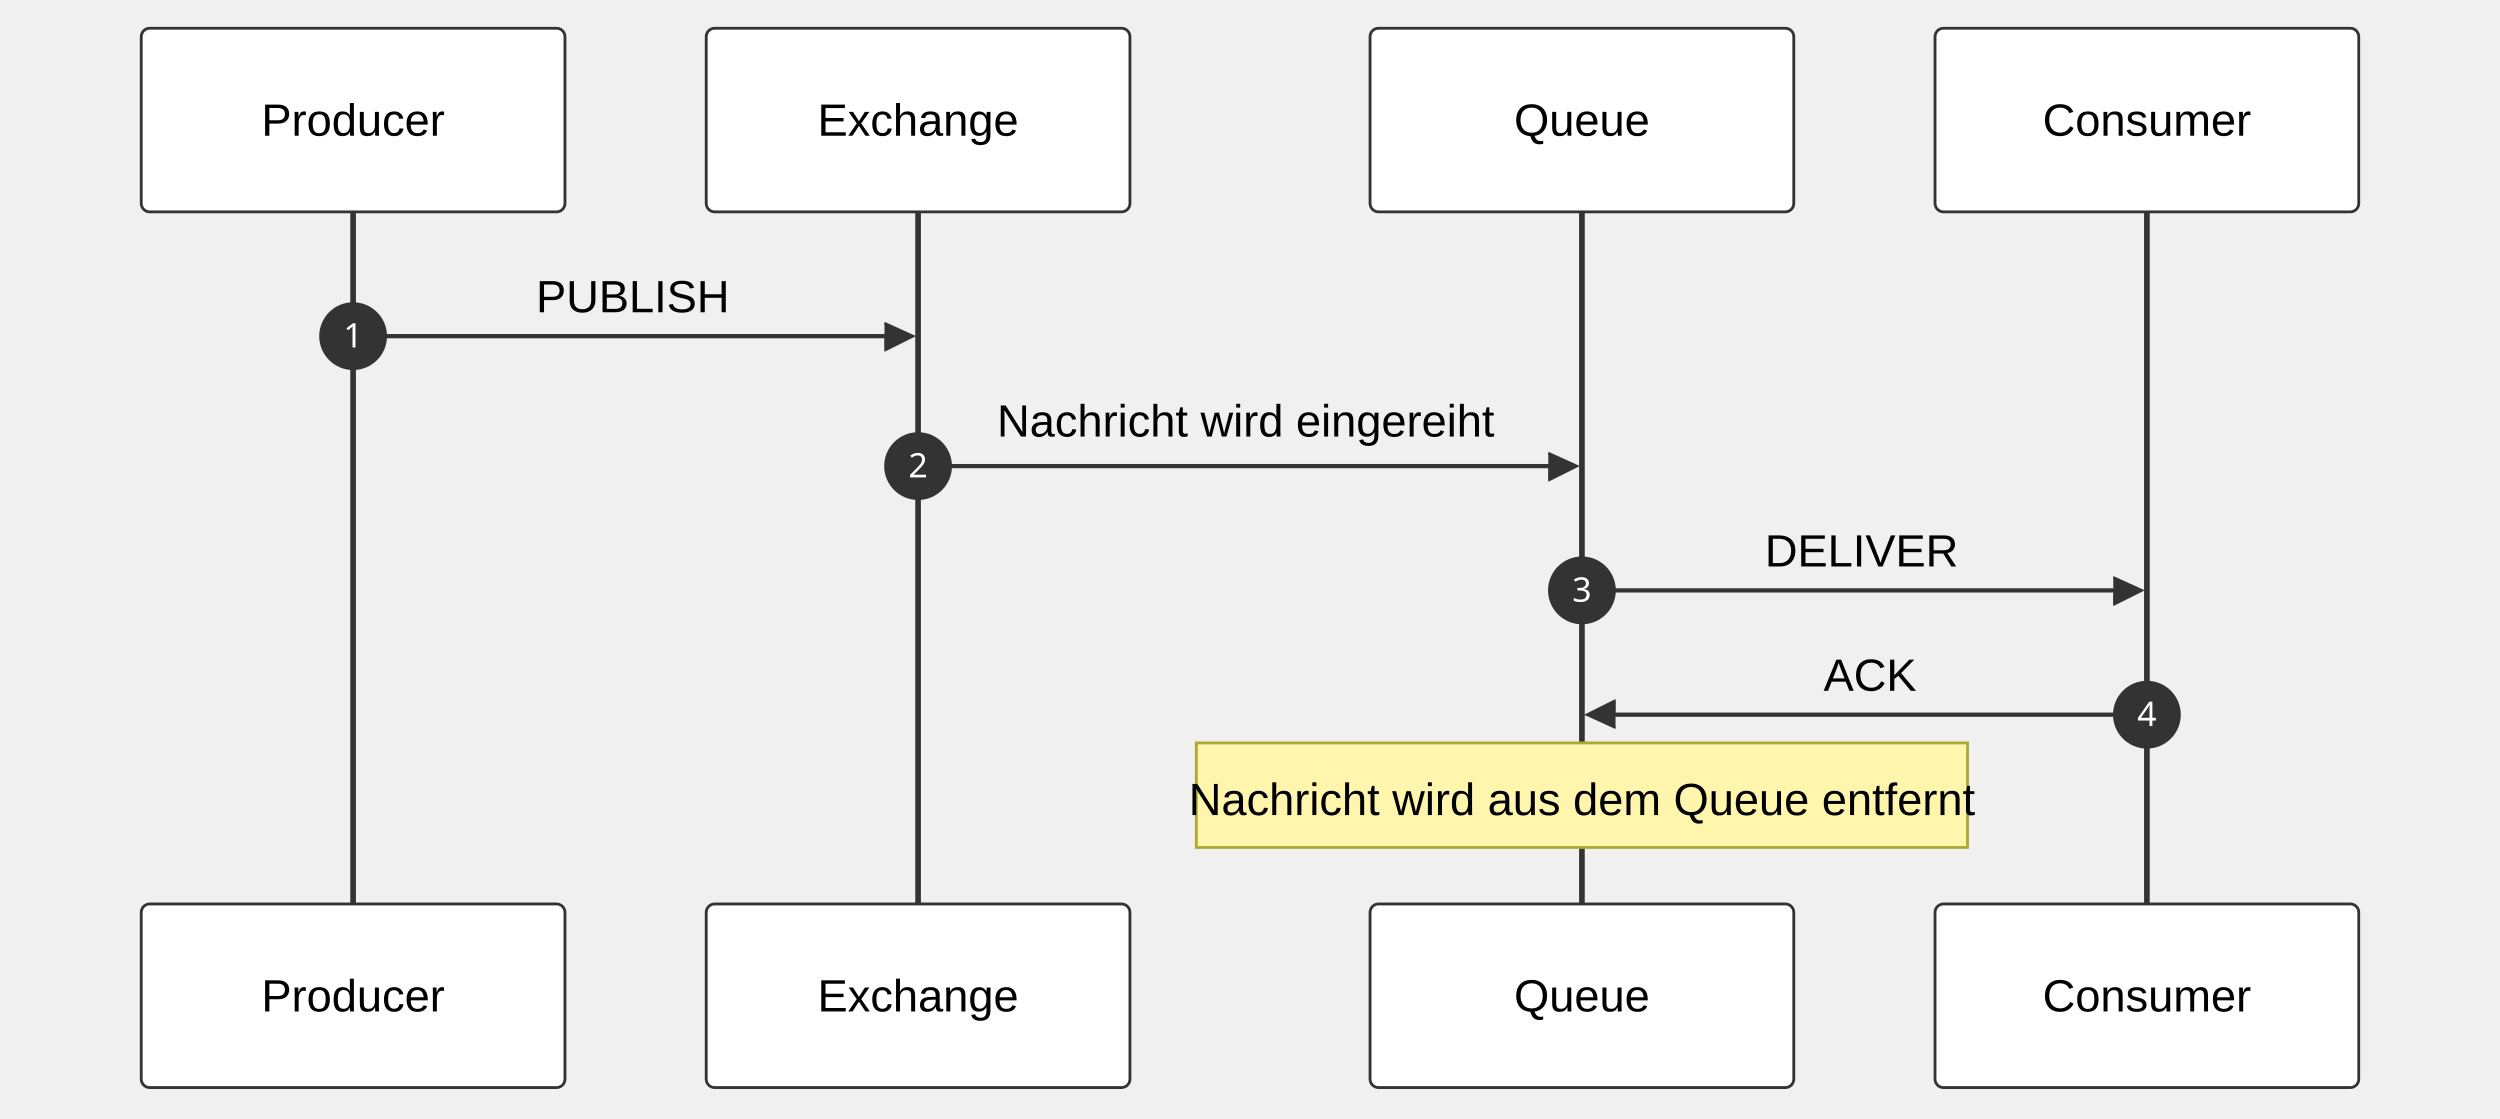
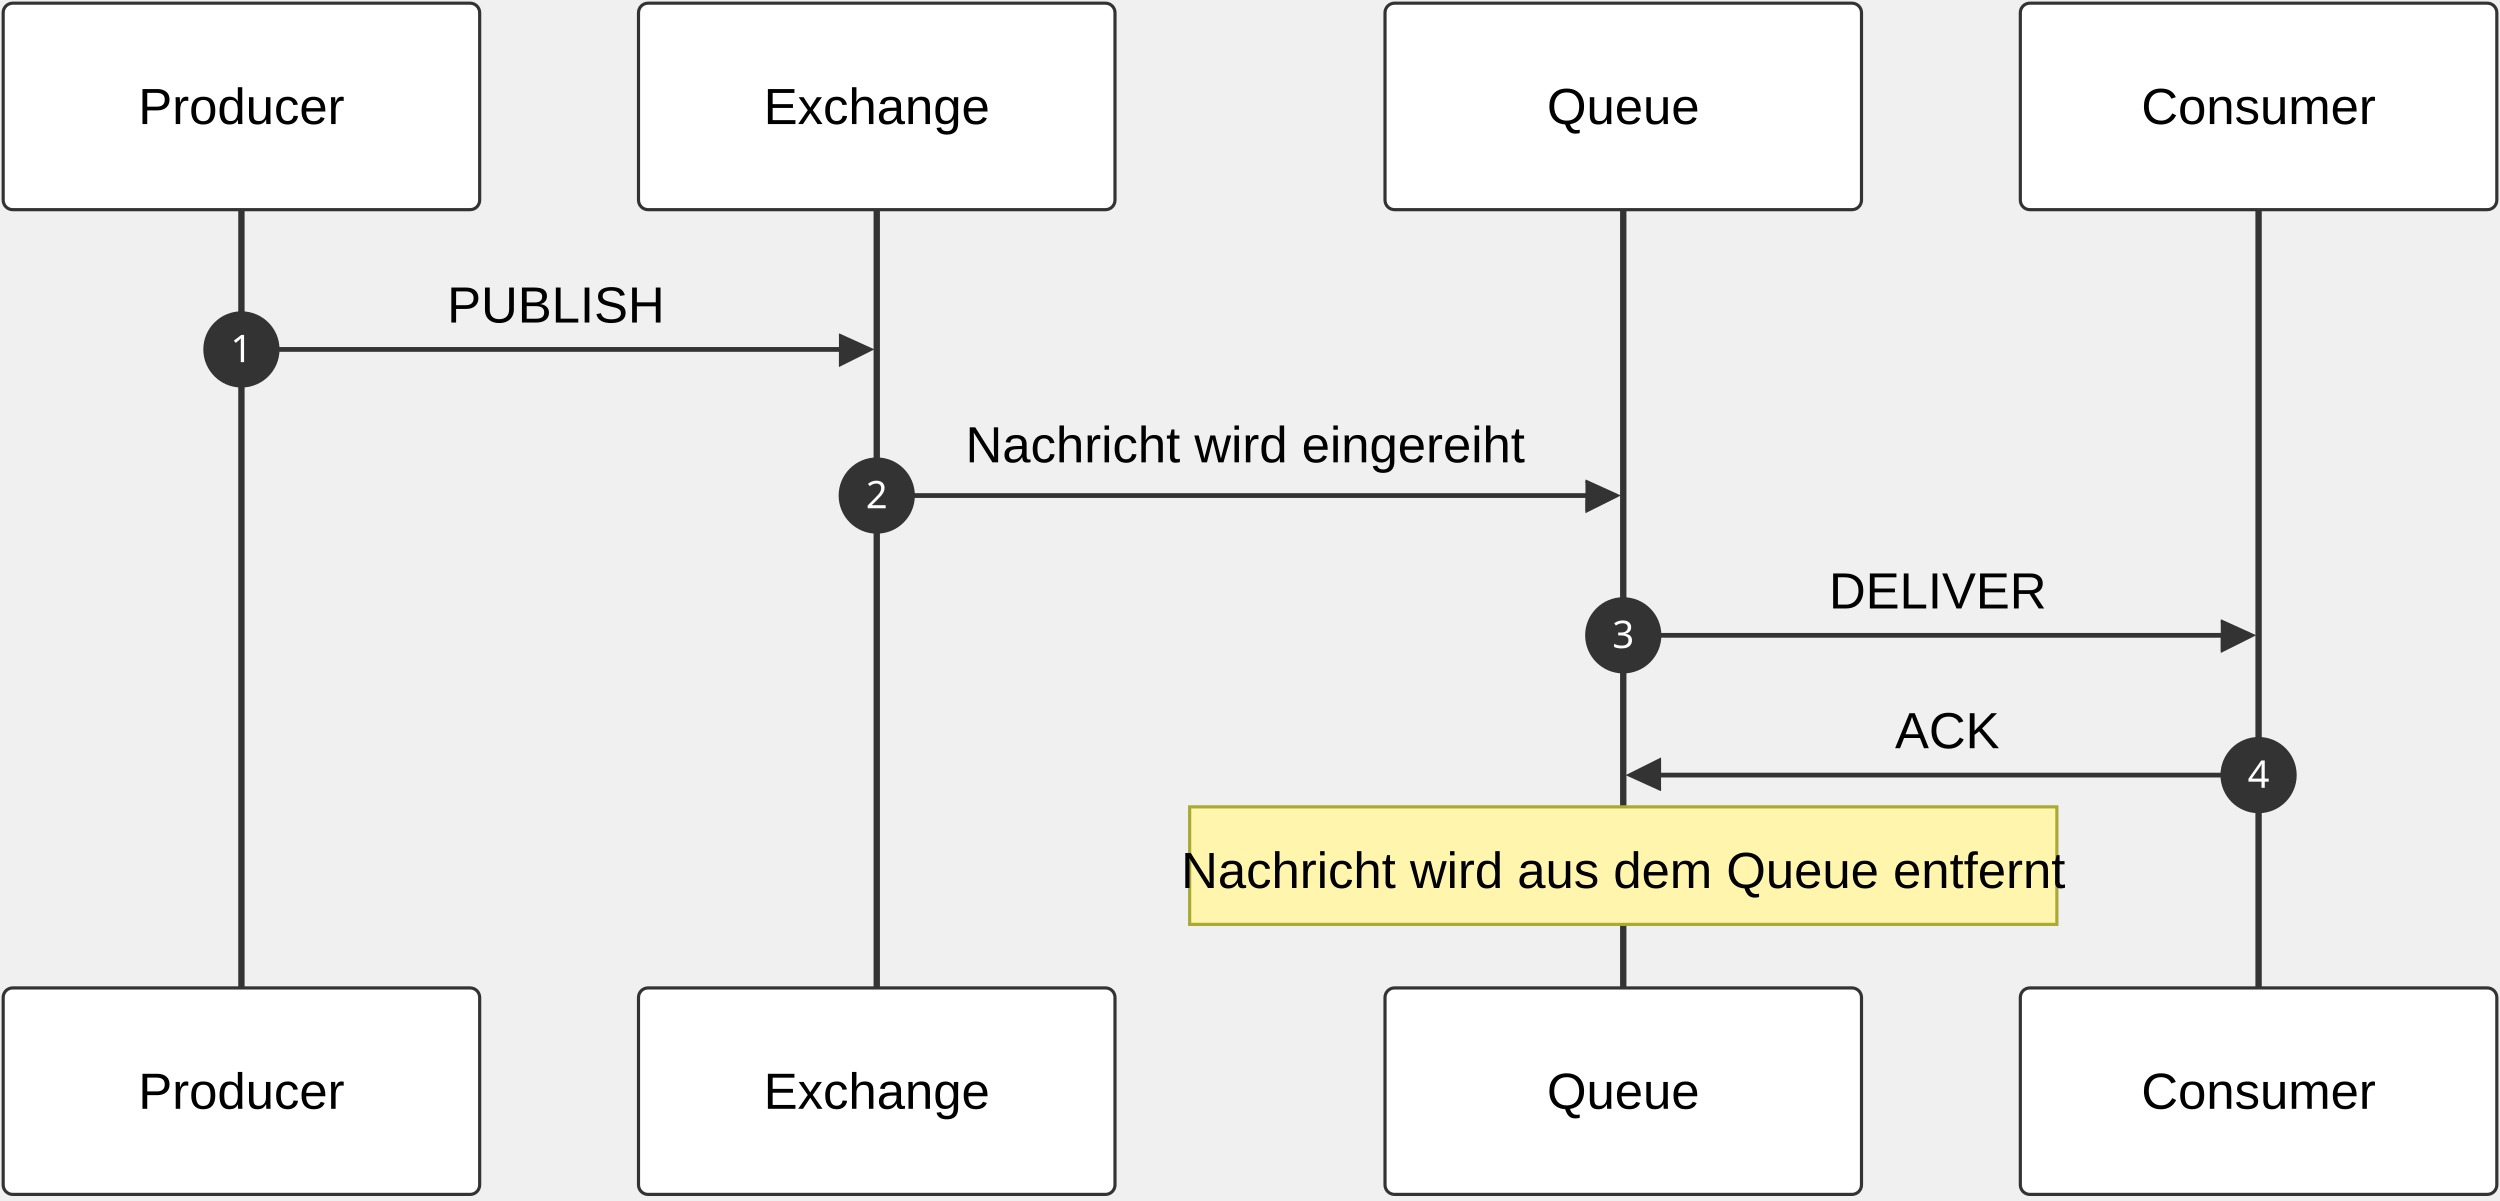
- <svg xmlns="http://www.w3.org/2000/svg" id="my-svg" width="100%" style="max-width: 885px; background-color: white;" viewBox="-50 -10 885 396" role="graphics-document document" aria-roledescription="sequence">
+ <svg xmlns="http://www.w3.org/2000/svg" id="my-svg" width="100%" style="max-width: 787px; background-color: white;" viewBox="-1 -1 787 378" role="graphics-document document" aria-roledescription="sequence">
  <g>
    <rect x="635" y="310" fill="#eaeaea" stroke="#666" width="150" height="65" name="C" rx="3" ry="3" class="actor actor-bottom" />
    <text x="710" y="342.5" dominant-baseline="central" alignment-baseline="central" class="actor actor-box" style="text-anchor: middle; font-size: 16px; font-weight: 400;">
      <tspan x="710" dy="0">Consumer</tspan>
    </text>
  </g>
  <g>
    <rect x="435" y="310" fill="#eaeaea" stroke="#666" width="150" height="65" name="Q" rx="3" ry="3" class="actor actor-bottom" />
    <text x="510" y="342.5" dominant-baseline="central" alignment-baseline="central" class="actor actor-box" style="text-anchor: middle; font-size: 16px; font-weight: 400;">
      <tspan x="510" dy="0">Queue</tspan>
    </text>
  </g>
  <g>
    <rect x="200" y="310" fill="#eaeaea" stroke="#666" width="150" height="65" name="E" rx="3" ry="3" class="actor actor-bottom" />
    <text x="275" y="342.5" dominant-baseline="central" alignment-baseline="central" class="actor actor-box" style="text-anchor: middle; font-size: 16px; font-weight: 400;">
      <tspan x="275" dy="0">Exchange</tspan>
    </text>
  </g>
  <g>
    <rect x="0" y="310" fill="#eaeaea" stroke="#666" width="150" height="65" name="P" rx="3" ry="3" class="actor actor-bottom" />
    <text x="75" y="342.5" dominant-baseline="central" alignment-baseline="central" class="actor actor-box" style="text-anchor: middle; font-size: 16px; font-weight: 400;">
      <tspan x="75" dy="0">Producer</tspan>
    </text>
  </g>
  <g>
    <line id="actor3" x1="710" y1="65" x2="710" y2="310" class="actor-line 200" stroke-width="0.5px" stroke="#999" name="C" data-et="life-line" data-id="C" />
    <g id="root-3" data-et="participant" data-type="participant" data-id="C">
      <rect x="635" y="0" fill="#eaeaea" stroke="#666" width="150" height="65" name="C" rx="3" ry="3" class="actor actor-top" />
      <text x="710" y="32.5" dominant-baseline="central" alignment-baseline="central" class="actor actor-box" style="text-anchor: middle; font-size: 16px; font-weight: 400;">
        <tspan x="710" dy="0">Consumer</tspan>
      </text>
    </g>
  </g>
  <g>
    <line id="actor2" x1="510" y1="65" x2="510" y2="310" class="actor-line 200" stroke-width="0.5px" stroke="#999" name="Q" data-et="life-line" data-id="Q" />
    <g id="root-2" data-et="participant" data-type="participant" data-id="Q">
      <rect x="435" y="0" fill="#eaeaea" stroke="#666" width="150" height="65" name="Q" rx="3" ry="3" class="actor actor-top" />
      <text x="510" y="32.5" dominant-baseline="central" alignment-baseline="central" class="actor actor-box" style="text-anchor: middle; font-size: 16px; font-weight: 400;">
        <tspan x="510" dy="0">Queue</tspan>
      </text>
    </g>
  </g>
  <g>
    <line id="actor1" x1="275" y1="65" x2="275" y2="310" class="actor-line 200" stroke-width="0.5px" stroke="#999" name="E" data-et="life-line" data-id="E" />
    <g id="root-1" data-et="participant" data-type="participant" data-id="E">
      <rect x="200" y="0" fill="#eaeaea" stroke="#666" width="150" height="65" name="E" rx="3" ry="3" class="actor actor-top" />
      <text x="275" y="32.5" dominant-baseline="central" alignment-baseline="central" class="actor actor-box" style="text-anchor: middle; font-size: 16px; font-weight: 400;">
        <tspan x="275" dy="0">Exchange</tspan>
      </text>
    </g>
  </g>
  <g>
    <line id="actor0" x1="75" y1="65" x2="75" y2="310" class="actor-line 200" stroke-width="0.5px" stroke="#999" name="P" data-et="life-line" data-id="P" />
    <g id="root-0" data-et="participant" data-type="participant" data-id="P">
      <rect x="0" y="0" fill="#eaeaea" stroke="#666" width="150" height="65" name="P" rx="3" ry="3" class="actor actor-top" />
      <text x="75" y="32.5" dominant-baseline="central" alignment-baseline="central" class="actor actor-box" style="text-anchor: middle; font-size: 16px; font-weight: 400;">
        <tspan x="75" dy="0">Producer</tspan>
      </text>
    </g>
  </g>
  <style>#my-svg{font-family:"trebuchet ms",verdana,arial,sans-serif;font-size:16px;fill:#333;}@keyframes edge-animation-frame{from{stroke-dashoffset:0;}}@keyframes dash{to{stroke-dashoffset:0;}}#my-svg .edge-animation-slow{stroke-dasharray:9,5!important;stroke-dashoffset:900;animation:dash 50s linear infinite;stroke-linecap:round;}#my-svg .edge-animation-fast{stroke-dasharray:9,5!important;stroke-dashoffset:900;animation:dash 20s linear infinite;stroke-linecap:round;}#my-svg .error-icon{fill:hsl(220.588, 100%, 98.333%);}#my-svg .error-text{fill:rgb(8.5, 5.75, 0);stroke:rgb(8.5, 5.75, 0);}#my-svg .edge-thickness-normal{stroke-width:1px;}#my-svg .edge-thickness-thick{stroke-width:3.5px;}#my-svg .edge-pattern-solid{stroke-dasharray:0;}#my-svg .edge-thickness-invisible{stroke-width:0;fill:none;}#my-svg .edge-pattern-dashed{stroke-dasharray:3;}#my-svg .edge-pattern-dotted{stroke-dasharray:2;}#my-svg .marker{fill:#0b0b0b;stroke:#0b0b0b;}#my-svg .marker.cross{stroke:#0b0b0b;}#my-svg svg{font-family:"trebuchet ms",verdana,arial,sans-serif;font-size:16px;}#my-svg p{margin:0;}#my-svg .actor{stroke:#333333;fill:#ffffff;stroke-width:1;}#my-svg rect.actor.outer-path[data-look="neo"]{filter:drop-shadow( 1px 2px 2px rgba(185,185,185,1));}#my-svg rect.note[data-look="neo"]{stroke:#aaaa33;fill:#fff5ad;filter:drop-shadow( 1px 2px 2px rgba(185,185,185,1));}#my-svg text.actor&gt;tspan{fill:#000000;stroke:none;}#my-svg .actor-line{stroke:#333333;}#my-svg .innerArc{stroke-width:1.5;stroke-dasharray:none;}#my-svg .messageLine0{stroke-width:1.5;stroke-dasharray:none;stroke:#333333;}#my-svg .messageLine1{stroke-width:1.5;stroke-dasharray:2,2;stroke:#333333;}#my-svg [id$="-arrowhead"] path{fill:#333333;stroke:#333333;}#my-svg .sequenceNumber{fill:#ffffff;}#my-svg [id$="-sequencenumber"]{fill:#333333;}#my-svg [id$="-crosshead"] path{fill:#333333;stroke:#333333;}#my-svg .messageText{fill:#000000;stroke:none;}#my-svg .labelBox{stroke:#333333;fill:#ffffff;filter:none;}#my-svg .labelText,#my-svg .labelText&gt;tspan{fill:#000000;stroke:none;}#my-svg .loopText,#my-svg .loopText&gt;tspan{fill:#000000;stroke:none;}#my-svg .sectionTitle,#my-svg .sectionTitle&gt;tspan{fill:#000000;stroke:none;}#my-svg .loopLine{stroke-width:2px;stroke-dasharray:2,2;stroke:#333333;fill:#333333;}#my-svg .note{stroke:#aaaa33;fill:#fff5ad;}#my-svg .noteText,#my-svg .noteText&gt;tspan{fill:#000000;stroke:none;font-weight:normal;}#my-svg .activation0{fill:#f4f4f4;stroke:#666666;}#my-svg .activation1{fill:#f4f4f4;stroke:#666666;}#my-svg .activation2{fill:#f4f4f4;stroke:#666666;}#my-svg .actorPopupMenu{position:absolute;}#my-svg .actorPopupMenuPanel{position:absolute;fill:#ffffff;box-shadow:0px 8px 16px 0px rgba(0,0,0,0.2);filter:drop-shadow(3px 5px 2px rgb(0 0 0 / 0.4));}#my-svg .actor-man circle,#my-svg line{fill:#ffffff;stroke-width:2px;}#my-svg g rect.rect{filter:drop-shadow( 1px 2px 2px rgba(185,185,185,1));stroke:hsl(40.588, 60%, 83.333%);}#my-svg .node .neo-node{stroke:hsl(40.588, 60%, 83.333%);}#my-svg [data-look="neo"].node rect,#my-svg [data-look="neo"].cluster rect,#my-svg [data-look="neo"].node polygon{stroke:url(#my-svg-gradient);filter:drop-shadow( 1px 2px 2px rgba(185,185,185,1));}#my-svg [data-look="neo"].swimlane.cluster rect{filter:none;}#my-svg [data-look="neo"].node path{stroke:url(#my-svg-gradient);stroke-width:1px;}#my-svg [data-look="neo"].node .outer-path{filter:drop-shadow( 1px 2px 2px rgba(185,185,185,1));}#my-svg [data-look="neo"].node .neo-line path{stroke:hsl(40.588, 60%, 83.333%);filter:none;}#my-svg [data-look="neo"].node circle{stroke:url(#my-svg-gradient);filter:drop-shadow( 1px 2px 2px rgba(185,185,185,1));}#my-svg [data-look="neo"].node circle .state-start{fill:#000000;}#my-svg [data-look="neo"].icon-shape .icon{fill:url(#my-svg-gradient);filter:drop-shadow( 1px 2px 2px rgba(185,185,185,1));}#my-svg [data-look="neo"].icon-shape .icon-neo path{stroke:url(#my-svg-gradient);filter:drop-shadow( 1px 2px 2px rgba(185,185,185,1));}#my-svg :root{--mermaid-font-family:"trebuchet ms",verdana,arial,sans-serif;}</style>
  <g />
  <defs>
    <symbol id="my-svg-computer" width="24" height="24">
      <path transform="scale(.5)" d="M2 2v13h20v-13h-20zm18 11h-16v-9h16v9zm-10.228 6l.466-1h3.524l.467 1h-4.457zm14.228 3h-24l2-6h2.104l-1.33 4h18.45l-1.297-4h2.073l2 6zm-5-10h-14v-7h14v7z" />
    </symbol>
  </defs>
  <defs>
    <symbol id="my-svg-database" fill-rule="evenodd" clip-rule="evenodd">
      <path transform="scale(.5)" d="M12.258.001l.256.004.255.005.253.008.251.01.249.012.247.015.246.016.242.019.241.02.239.023.236.024.233.027.231.028.229.031.225.032.223.034.22.036.217.038.214.04.211.041.208.043.205.045.201.046.198.048.194.05.191.051.187.053.183.054.18.056.175.057.172.059.168.06.163.061.16.063.155.064.15.066.074.033.073.033.071.034.07.034.069.035.068.035.067.035.066.035.064.036.064.036.062.036.06.036.06.037.058.037.058.037.055.038.055.038.053.038.052.038.051.039.05.039.048.039.047.039.045.04.044.04.043.04.041.04.04.041.039.041.037.041.036.041.034.041.033.042.032.042.03.042.029.042.027.042.026.043.024.043.023.043.021.043.02.043.018.044.017.043.015.044.013.044.012.044.011.045.009.044.007.045.006.045.004.045.002.045.001.045v17l-.001.045-.002.045-.004.045-.006.045-.007.045-.009.044-.011.045-.012.044-.013.044-.015.044-.017.043-.018.044-.02.043-.021.043-.023.043-.024.043-.026.043-.027.042-.029.042-.03.042-.032.042-.033.042-.034.041-.036.041-.037.041-.039.041-.04.041-.041.04-.043.04-.044.04-.045.04-.047.039-.048.039-.05.039-.051.039-.052.038-.053.038-.055.038-.055.038-.058.037-.058.037-.06.037-.06.036-.062.036-.064.036-.064.036-.066.035-.067.035-.068.035-.069.035-.07.034-.071.034-.073.033-.074.033-.15.066-.155.064-.16.063-.163.061-.168.06-.172.059-.175.057-.18.056-.183.054-.187.053-.191.051-.194.05-.198.048-.201.046-.205.045-.208.043-.211.041-.214.04-.217.038-.22.036-.223.034-.225.032-.229.031-.231.028-.233.027-.236.024-.239.023-.241.02-.242.019-.246.016-.247.015-.249.012-.251.01-.253.008-.255.005-.256.004-.258.001-.258-.001-.256-.004-.255-.005-.253-.008-.251-.01-.249-.012-.247-.015-.245-.016-.243-.019-.241-.02-.238-.023-.236-.024-.234-.027-.231-.028-.228-.031-.226-.032-.223-.034-.22-.036-.217-.038-.214-.04-.211-.041-.208-.043-.204-.045-.201-.046-.198-.048-.195-.05-.19-.051-.187-.053-.184-.054-.179-.056-.176-.057-.172-.059-.167-.06-.164-.061-.159-.063-.155-.064-.151-.066-.074-.033-.072-.033-.072-.034-.07-.034-.069-.035-.068-.035-.067-.035-.066-.035-.064-.036-.063-.036-.062-.036-.061-.036-.06-.037-.058-.037-.057-.037-.056-.038-.055-.038-.053-.038-.052-.038-.051-.039-.049-.039-.049-.039-.046-.039-.046-.04-.044-.04-.043-.04-.041-.04-.04-.041-.039-.041-.037-.041-.036-.041-.034-.041-.033-.042-.032-.042-.03-.042-.029-.042-.027-.042-.026-.043-.024-.043-.023-.043-.021-.043-.02-.043-.018-.044-.017-.043-.015-.044-.013-.044-.012-.044-.011-.045-.009-.044-.007-.045-.006-.045-.004-.045-.002-.045-.001-.045v-17l.001-.045.002-.045.004-.045.006-.045.007-.045.009-.044.011-.045.012-.044.013-.044.015-.044.017-.043.018-.044.02-.043.021-.043.023-.043.024-.043.026-.043.027-.042.029-.042.03-.042.032-.042.033-.042.034-.041.036-.041.037-.041.039-.041.04-.041.041-.04.043-.04.044-.04.046-.04.046-.039.049-.039.049-.039.051-.039.052-.038.053-.038.055-.038.056-.038.057-.037.058-.037.06-.037.061-.036.062-.036.063-.036.064-.036.066-.035.067-.035.068-.035.069-.035.07-.034.072-.034.072-.033.074-.033.151-.066.155-.064.159-.063.164-.061.167-.06.172-.059.176-.057.179-.056.184-.054.187-.053.19-.051.195-.05.198-.048.201-.046.204-.045.208-.043.211-.041.214-.04.217-.038.22-.036.223-.034.226-.032.228-.031.231-.028.234-.027.236-.024.238-.023.241-.02.243-.019.245-.016.247-.015.249-.012.251-.01.253-.008.255-.005.256-.004.258-.001.258.001zm-9.258 20.499v.01l.001.021.003.021.004.022.005.021.006.022.007.022.009.023.01.022.011.023.012.023.013.023.015.023.016.024.017.023.018.024.019.024.021.024.022.025.023.024.024.025.052.049.056.05.061.051.066.051.07.051.075.051.079.052.084.052.088.052.092.052.097.052.102.051.105.052.11.052.114.051.119.051.123.051.127.05.131.05.135.05.139.048.144.049.147.047.152.047.155.047.16.045.163.045.167.043.171.043.176.041.178.041.183.039.187.039.19.037.194.035.197.035.202.033.204.031.209.03.212.029.216.027.219.025.222.024.226.021.23.02.233.018.236.016.24.015.243.012.246.01.249.008.253.005.256.004.259.001.26-.001.257-.004.254-.005.25-.008.247-.011.244-.012.241-.014.237-.016.233-.018.231-.021.226-.021.224-.024.22-.026.216-.027.212-.028.21-.031.205-.031.202-.034.198-.034.194-.036.191-.037.187-.039.183-.04.179-.04.175-.042.172-.043.168-.044.163-.045.16-.046.155-.046.152-.047.148-.048.143-.049.139-.049.136-.05.131-.05.126-.05.123-.051.118-.052.114-.051.11-.052.106-.052.101-.052.096-.052.092-.052.088-.053.083-.051.079-.052.074-.052.07-.051.065-.051.06-.051.056-.05.051-.05.023-.024.023-.025.021-.024.02-.024.019-.024.018-.024.017-.024.015-.023.014-.024.013-.023.012-.023.01-.023.01-.022.008-.022.006-.022.006-.022.004-.022.004-.021.001-.021.001-.021v-4.127l-.077.055-.08.053-.083.054-.085.053-.087.052-.09.052-.093.051-.095.05-.097.05-.1.049-.102.049-.105.048-.106.047-.109.047-.111.046-.114.045-.115.045-.118.044-.12.043-.122.042-.124.042-.126.041-.128.04-.13.04-.132.038-.134.038-.135.037-.138.037-.139.035-.142.035-.143.034-.144.033-.147.032-.148.031-.15.03-.151.03-.153.029-.154.027-.156.027-.158.026-.159.025-.161.024-.162.023-.163.022-.165.021-.166.02-.167.019-.169.018-.169.017-.171.016-.173.015-.173.014-.175.013-.175.012-.177.011-.178.01-.179.008-.179.008-.181.006-.182.005-.182.004-.184.003-.184.002h-.37l-.184-.002-.184-.003-.182-.004-.182-.005-.181-.006-.179-.008-.179-.008-.178-.01-.176-.011-.176-.012-.175-.013-.173-.014-.172-.015-.171-.016-.17-.017-.169-.018-.167-.019-.166-.02-.165-.021-.163-.022-.162-.023-.161-.024-.159-.025-.157-.026-.156-.027-.155-.027-.153-.029-.151-.03-.15-.03-.148-.031-.146-.032-.145-.033-.143-.034-.141-.035-.14-.035-.137-.037-.136-.037-.134-.038-.132-.038-.13-.04-.128-.04-.126-.041-.124-.042-.122-.042-.12-.044-.117-.043-.116-.045-.113-.045-.112-.046-.109-.047-.106-.047-.105-.048-.102-.049-.1-.049-.097-.05-.095-.05-.093-.052-.09-.051-.087-.052-.085-.053-.083-.054-.08-.054-.077-.054v4.127zm0-5.654v.011l.001.021.003.021.004.021.005.022.006.022.007.022.009.022.01.022.011.023.012.023.013.023.015.024.016.023.017.024.018.024.019.024.021.024.022.024.023.025.024.024.052.05.056.05.061.05.066.051.07.051.075.052.079.051.084.052.088.052.092.052.097.052.102.052.105.052.11.051.114.051.119.052.123.05.127.051.131.05.135.049.139.049.144.048.147.048.152.047.155.046.16.045.163.045.167.044.171.042.176.042.178.04.183.04.187.038.19.037.194.036.197.034.202.033.204.032.209.03.212.028.216.027.219.025.222.024.226.022.23.02.233.018.236.016.24.014.243.012.246.01.249.008.253.006.256.003.259.001.26-.001.257-.003.254-.006.25-.008.247-.01.244-.012.241-.015.237-.016.233-.018.231-.02.226-.022.224-.024.22-.025.216-.027.212-.029.21-.03.205-.032.202-.033.198-.035.194-.036.191-.037.187-.039.183-.039.179-.041.175-.042.172-.043.168-.044.163-.045.16-.045.155-.047.152-.047.148-.048.143-.048.139-.05.136-.049.131-.05.126-.051.123-.051.118-.051.114-.052.11-.052.106-.052.101-.052.096-.052.092-.052.088-.052.083-.052.079-.052.074-.051.07-.052.065-.051.06-.05.056-.051.051-.049.023-.025.023-.024.021-.025.02-.024.019-.024.018-.024.017-.024.015-.023.014-.023.013-.024.012-.022.01-.023.01-.023.008-.022.006-.022.006-.022.004-.021.004-.022.001-.021.001-.021v-4.139l-.077.054-.08.054-.083.054-.085.052-.087.053-.09.051-.093.051-.095.051-.097.05-.1.049-.102.049-.105.048-.106.047-.109.047-.111.046-.114.045-.115.044-.118.044-.12.044-.122.042-.124.042-.126.041-.128.04-.13.039-.132.039-.134.038-.135.037-.138.036-.139.036-.142.035-.143.033-.144.033-.147.033-.148.031-.15.03-.151.03-.153.028-.154.028-.156.027-.158.026-.159.025-.161.024-.162.023-.163.022-.165.021-.166.02-.167.019-.169.018-.169.017-.171.016-.173.015-.173.014-.175.013-.175.012-.177.011-.178.009-.179.009-.179.007-.181.007-.182.005-.182.004-.184.003-.184.002h-.37l-.184-.002-.184-.003-.182-.004-.182-.005-.181-.007-.179-.007-.179-.009-.178-.009-.176-.011-.176-.012-.175-.013-.173-.014-.172-.015-.171-.016-.17-.017-.169-.018-.167-.019-.166-.02-.165-.021-.163-.022-.162-.023-.161-.024-.159-.025-.157-.026-.156-.027-.155-.028-.153-.028-.151-.03-.15-.03-.148-.031-.146-.033-.145-.033-.143-.033-.141-.035-.14-.036-.137-.036-.136-.037-.134-.038-.132-.039-.13-.039-.128-.04-.126-.041-.124-.042-.122-.043-.12-.043-.117-.044-.116-.044-.113-.046-.112-.046-.109-.046-.106-.047-.105-.048-.102-.049-.1-.049-.097-.05-.095-.051-.093-.051-.09-.051-.087-.053-.085-.052-.083-.054-.08-.054-.077-.054v4.139zm0-5.666v.011l.001.02.003.022.004.021.005.022.006.021.007.022.009.023.01.022.011.023.012.023.013.023.015.023.016.024.017.024.018.023.019.024.021.025.022.024.023.024.024.025.052.05.056.05.061.05.066.051.07.051.075.052.079.051.084.052.088.052.092.052.097.052.102.052.105.051.11.052.114.051.119.051.123.051.127.05.131.05.135.05.139.049.144.048.147.048.152.047.155.046.16.045.163.045.167.043.171.043.176.042.178.04.183.04.187.038.19.037.194.036.197.034.202.033.204.032.209.03.212.028.216.027.219.025.222.024.226.021.23.02.233.018.236.017.24.014.243.012.246.01.249.008.253.006.256.003.259.001.26-.001.257-.003.254-.006.25-.008.247-.01.244-.013.241-.014.237-.016.233-.018.231-.02.226-.022.224-.024.22-.025.216-.027.212-.029.21-.03.205-.032.202-.033.198-.035.194-.036.191-.037.187-.039.183-.039.179-.041.175-.042.172-.043.168-.044.163-.045.16-.045.155-.047.152-.047.148-.048.143-.049.139-.049.136-.049.131-.051.126-.05.123-.051.118-.052.114-.051.11-.052.106-.052.101-.052.096-.052.092-.052.088-.052.083-.052.079-.052.074-.052.07-.051.065-.051.06-.051.056-.05.051-.049.023-.025.023-.025.021-.024.02-.024.019-.024.018-.024.017-.024.015-.023.014-.024.013-.023.012-.023.01-.022.01-.023.008-.022.006-.022.006-.022.004-.022.004-.021.001-.021.001-.021v-4.153l-.077.054-.08.054-.083.053-.085.053-.087.053-.09.051-.093.051-.095.051-.097.05-.1.049-.102.048-.105.048-.106.048-.109.046-.111.046-.114.046-.115.044-.118.044-.12.043-.122.043-.124.042-.126.041-.128.04-.13.039-.132.039-.134.038-.135.037-.138.036-.139.036-.142.034-.143.034-.144.033-.147.032-.148.032-.15.03-.151.03-.153.028-.154.028-.156.027-.158.026-.159.024-.161.024-.162.023-.163.023-.165.021-.166.02-.167.019-.169.018-.169.017-.171.016-.173.015-.173.014-.175.013-.175.012-.177.01-.178.01-.179.009-.179.007-.181.006-.182.006-.182.004-.184.003-.184.001-.185.001-.185-.001-.184-.001-.184-.003-.182-.004-.182-.006-.181-.006-.179-.007-.179-.009-.178-.01-.176-.01-.176-.012-.175-.013-.173-.014-.172-.015-.171-.016-.17-.017-.169-.018-.167-.019-.166-.02-.165-.021-.163-.023-.162-.023-.161-.024-.159-.024-.157-.026-.156-.027-.155-.028-.153-.028-.151-.03-.15-.03-.148-.032-.146-.032-.145-.033-.143-.034-.141-.034-.14-.036-.137-.036-.136-.037-.134-.038-.132-.039-.13-.039-.128-.041-.126-.041-.124-.041-.122-.043-.12-.043-.117-.044-.116-.044-.113-.046-.112-.046-.109-.046-.106-.048-.105-.048-.102-.048-.1-.05-.097-.049-.095-.051-.093-.051-.09-.052-.087-.052-.085-.053-.083-.053-.08-.054-.077-.054v4.153zm8.74-8.179l-.257.004-.254.005-.25.008-.247.011-.244.012-.241.014-.237.016-.233.018-.231.021-.226.022-.224.023-.22.026-.216.027-.212.028-.21.031-.205.032-.202.033-.198.034-.194.036-.191.038-.187.038-.183.04-.179.041-.175.042-.172.043-.168.043-.163.045-.16.046-.155.046-.152.048-.148.048-.143.048-.139.049-.136.05-.131.05-.126.051-.123.051-.118.051-.114.052-.11.052-.106.052-.101.052-.096.052-.092.052-.088.052-.083.052-.079.052-.074.051-.07.052-.065.051-.06.05-.056.05-.051.05-.023.025-.023.024-.021.024-.02.025-.019.024-.018.024-.017.023-.015.024-.014.023-.013.023-.012.023-.01.023-.01.022-.008.022-.006.023-.006.021-.004.022-.004.021-.001.021-.001.021.001.021.001.021.004.021.004.022.006.021.006.023.008.022.01.022.01.023.012.023.013.023.014.023.015.024.017.023.018.024.019.024.02.025.021.024.023.024.023.025.051.05.056.05.06.05.065.051.07.052.074.051.079.052.083.052.088.052.092.052.096.052.101.052.106.052.11.052.114.052.118.051.123.051.126.051.131.05.136.05.139.049.143.048.148.048.152.048.155.046.16.046.163.045.168.043.172.043.175.042.179.041.183.04.187.038.191.038.194.036.198.034.202.033.205.032.21.031.212.028.216.027.22.026.224.023.226.022.231.021.233.018.237.016.241.014.244.012.247.011.25.008.254.005.257.004.26.001.26-.001.257-.004.254-.005.25-.008.247-.011.244-.012.241-.014.237-.016.233-.018.231-.021.226-.022.224-.023.22-.026.216-.027.212-.028.21-.031.205-.032.202-.033.198-.034.194-.036.191-.038.187-.038.183-.04.179-.041.175-.042.172-.043.168-.043.163-.045.16-.046.155-.046.152-.048.148-.048.143-.048.139-.049.136-.05.131-.05.126-.051.123-.051.118-.051.114-.052.11-.052.106-.052.101-.052.096-.052.092-.052.088-.052.083-.052.079-.052.074-.051.07-.052.065-.051.06-.05.056-.05.051-.05.023-.025.023-.024.021-.024.02-.025.019-.024.018-.024.017-.023.015-.024.014-.023.013-.023.012-.023.01-.023.01-.022.008-.022.006-.023.006-.021.004-.022.004-.021.001-.021.001-.021-.001-.021-.001-.021-.004-.021-.004-.022-.006-.021-.006-.023-.008-.022-.01-.022-.01-.023-.012-.023-.013-.023-.014-.023-.015-.024-.017-.023-.018-.024-.019-.024-.02-.025-.021-.024-.023-.024-.023-.025-.051-.05-.056-.05-.06-.05-.065-.051-.07-.052-.074-.051-.079-.052-.083-.052-.088-.052-.092-.052-.096-.052-.101-.052-.106-.052-.11-.052-.114-.052-.118-.051-.123-.051-.126-.051-.131-.05-.136-.05-.139-.049-.143-.048-.148-.048-.152-.048-.155-.046-.16-.046-.163-.045-.168-.043-.172-.043-.175-.042-.179-.041-.183-.04-.187-.038-.191-.038-.194-.036-.198-.034-.202-.033-.205-.032-.21-.031-.212-.028-.216-.027-.22-.026-.224-.023-.226-.022-.231-.021-.233-.018-.237-.016-.241-.014-.244-.012-.247-.011-.25-.008-.254-.005-.257-.004-.26-.001-.26.001z" />
    </symbol>
  </defs>
  <defs>
    <symbol id="my-svg-clock" width="24" height="24">
      <path transform="scale(.5)" d="M12 2c5.514 0 10 4.486 10 10s-4.486 10-10 10-10-4.486-10-10 4.486-10 10-10zm0-2c-6.627 0-12 5.373-12 12s5.373 12 12 12 12-5.373 12-12-5.373-12-12-12zm5.848 12.459c.202.038.202.333.001.372-1.907.361-6.045 1.111-6.547 1.111-.719 0-1.301-.582-1.301-1.301 0-.512.77-5.447 1.125-7.445.034-.192.312-.181.343.014l.985 6.238 5.394 1.011z" />
    </symbol>
  </defs>
  <defs>
    <marker id="my-svg-arrowhead" refX="7.9" refY="5" markerUnits="userSpaceOnUse" markerWidth="12" markerHeight="12" orient="auto-start-reverse">
      <path d="M -1 0 L 10 5 L 0 10 z" />
    </marker>
  </defs>
  <defs>
    <marker id="my-svg-crosshead" markerWidth="15" markerHeight="8" orient="auto" refX="4" refY="4.5">
      <path fill="none" stroke="#000000" stroke-width="1pt" d="M 1,2 L 6,7 M 6,2 L 1,7" style="stroke-dasharray: 0, 0;" />
    </marker>
  </defs>
  <defs>
    <marker id="my-svg-filled-head" refX="15.5" refY="7" markerWidth="20" markerHeight="28" orient="auto">
      <path d="M 18,7 L9,13 L14,7 L9,1 Z" />
    </marker>
  </defs>
  <defs>
    <marker id="my-svg-sequencenumber" refX="15" refY="15" markerWidth="60" markerHeight="40" orient="auto">
      <circle cx="15" cy="15" r="6" />
    </marker>
  </defs>
  <defs>
    <marker id="my-svg-solidTopArrowHead" refX="7.9" refY="7.25" markerUnits="userSpaceOnUse" markerWidth="12" markerHeight="12" orient="auto-start-reverse">
      <path d="M 0 0 L 10 8 L 0 8 z" />
    </marker>
  </defs>
  <defs>
    <marker id="my-svg-solidBottomArrowHead" refX="7.9" refY="0.75" markerUnits="userSpaceOnUse" markerWidth="12" markerHeight="12" orient="auto-start-reverse">
      <path d="M 0 0 L 10 0 L 0 8 z" />
    </marker>
  </defs>
  <defs>
    <marker id="my-svg-stickTopArrowHead" refX="7.5" refY="7" markerUnits="userSpaceOnUse" markerWidth="12" markerHeight="12" orient="auto-start-reverse">
      <path d="M 0 0 L 7 7" stroke="black" stroke-width="1.5" fill="none" />
    </marker>
  </defs>
  <defs>
    <marker id="my-svg-stickBottomArrowHead" refX="7.5" refY="0" markerUnits="userSpaceOnUse" markerWidth="12" markerHeight="12" orient="auto-start-reverse">
      <path d="M 0 7 L 7 0" stroke="black" stroke-width="1.5" fill="none" />
    </marker>
  </defs>
  <g data-et="note" data-id="i5">
    <rect x="373.5" y="253" fill="#EDF2AE" stroke="#666" width="273" height="37" class="note" />
    <text x="510" y="258" text-anchor="middle" dominant-baseline="middle" alignment-baseline="middle" class="noteText" dy="1em" style="font-size: 16px; font-weight: 400;">
      <tspan x="510">Nachricht wird aus dem Queue entfernt</tspan>
    </text>
  </g>
  <text x="174" y="80" text-anchor="middle" dominant-baseline="middle" alignment-baseline="middle" class="messageText" dy="1em" style="font-size: 16px; font-weight: 400;">PUBLISH</text>
  <line x1="82" y1="109" x2="271" y2="109" class="messageLine0" data-et="message" data-id="i1" data-from="P" data-to="E" stroke-width="2" stroke="none" marker-end="url(#my-svg-arrowhead)" style="fill: none;" />
  <line x1="75" y1="109" x2="75" y2="109" stroke-width="0" marker-start="url(#my-svg-sequencenumber)" />
  <text x="75" y="113" font-family="sans-serif" font-size="12px" text-anchor="middle" class="sequenceNumber">1</text>
  <text x="391" y="124" text-anchor="middle" dominant-baseline="middle" alignment-baseline="middle" class="messageText" dy="1em" style="font-size: 16px; font-weight: 400;">Nachricht wird eingereiht</text>
  <line x1="282" y1="155" x2="506" y2="155" class="messageLine0" data-et="message" data-id="i2" data-from="E" data-to="Q" stroke-width="2" stroke="none" marker-end="url(#my-svg-arrowhead)" style="fill: none;" />
  <line x1="275" y1="155" x2="275" y2="155" stroke-width="0" marker-start="url(#my-svg-sequencenumber)" />
  <text x="275" y="159" font-family="sans-serif" font-size="12px" text-anchor="middle" class="sequenceNumber">2</text>
  <text x="609" y="170" text-anchor="middle" dominant-baseline="middle" alignment-baseline="middle" class="messageText" dy="1em" style="font-size: 16px; font-weight: 400;">DELIVER</text>
  <line x1="517" y1="199" x2="706" y2="199" class="messageLine0" data-et="message" data-id="i3" data-from="Q" data-to="C" stroke-width="2" stroke="none" marker-end="url(#my-svg-arrowhead)" style="fill: none;" />
  <line x1="510" y1="199" x2="510" y2="199" stroke-width="0" marker-start="url(#my-svg-sequencenumber)" />
  <text x="510" y="203" font-family="sans-serif" font-size="12px" text-anchor="middle" class="sequenceNumber">3</text>
  <text x="612" y="214" text-anchor="middle" dominant-baseline="middle" alignment-baseline="middle" class="messageText" dy="1em" style="font-size: 16px; font-weight: 400;">ACK</text>
  <line x1="715" y1="243" x2="514" y2="243" class="messageLine0" data-et="message" data-id="i4" data-from="C" data-to="Q" stroke-width="2" stroke="none" marker-end="url(#my-svg-arrowhead)" style="fill: none;" />
  <line x1="710" y1="243" x2="710" y2="243" stroke-width="0" marker-start="url(#my-svg-sequencenumber)" />
  <text x="710" y="247" font-family="sans-serif" font-size="12px" text-anchor="middle" class="sequenceNumber">4</text>
</svg>
